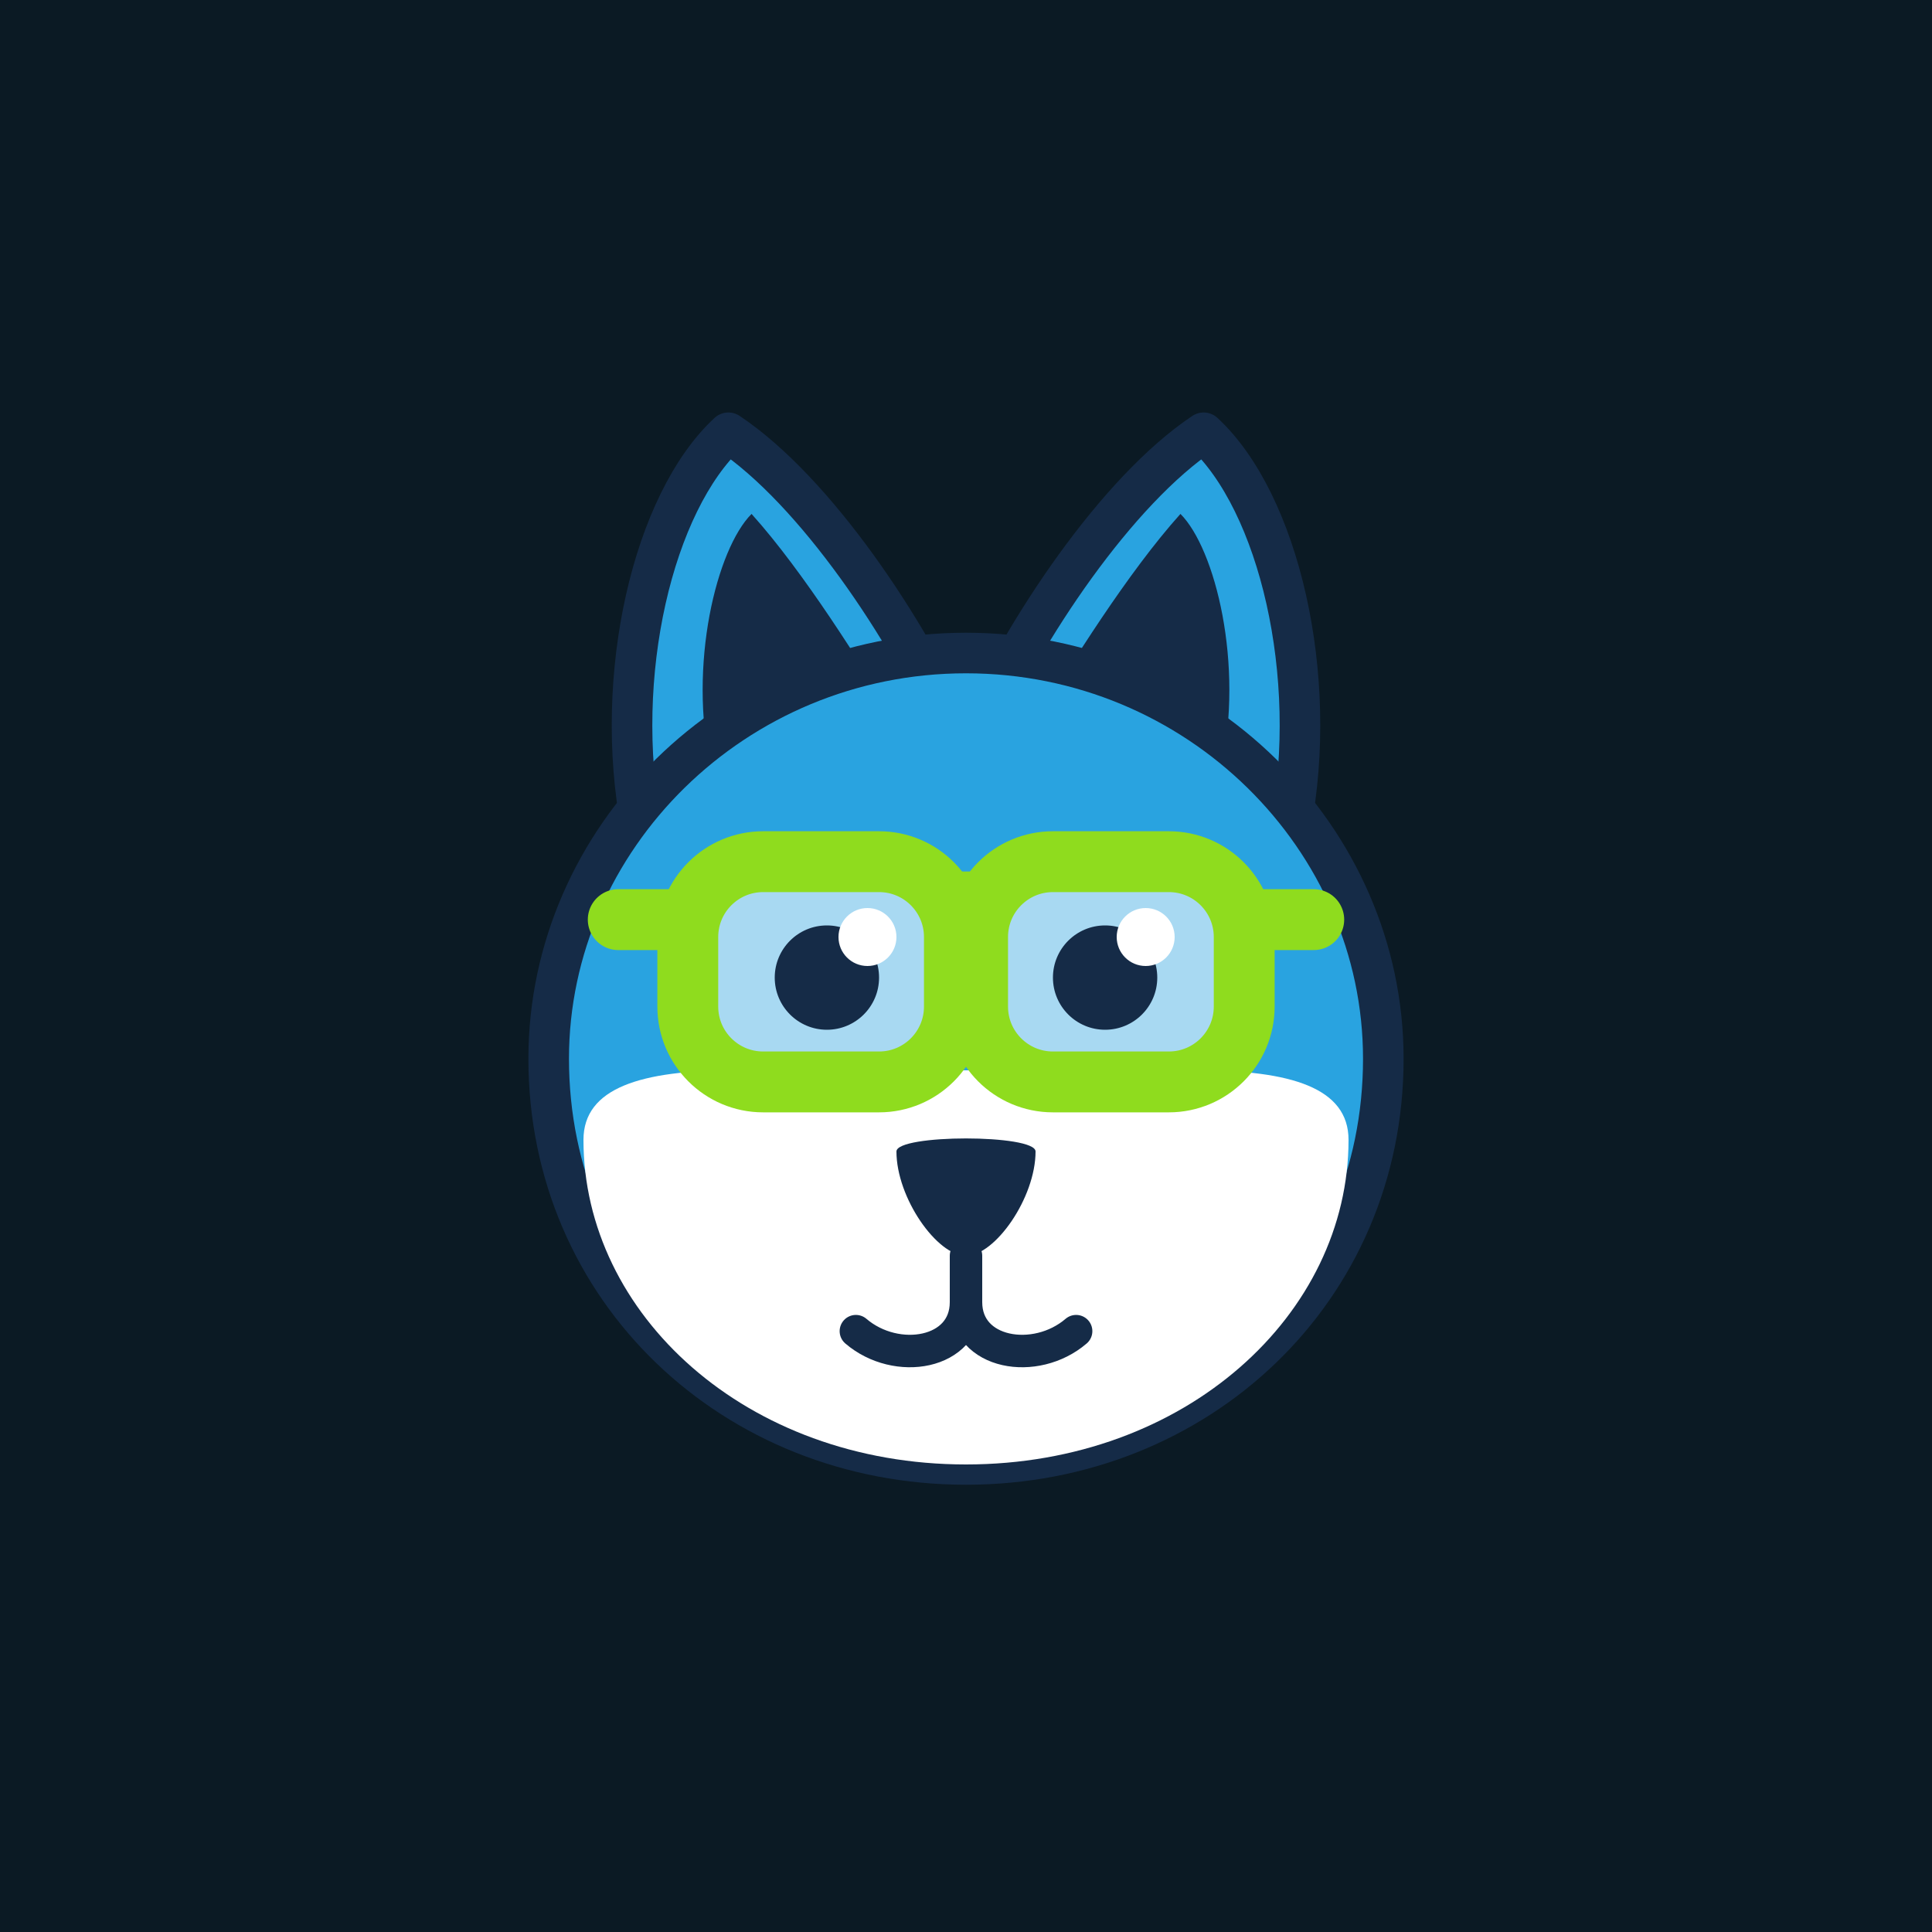
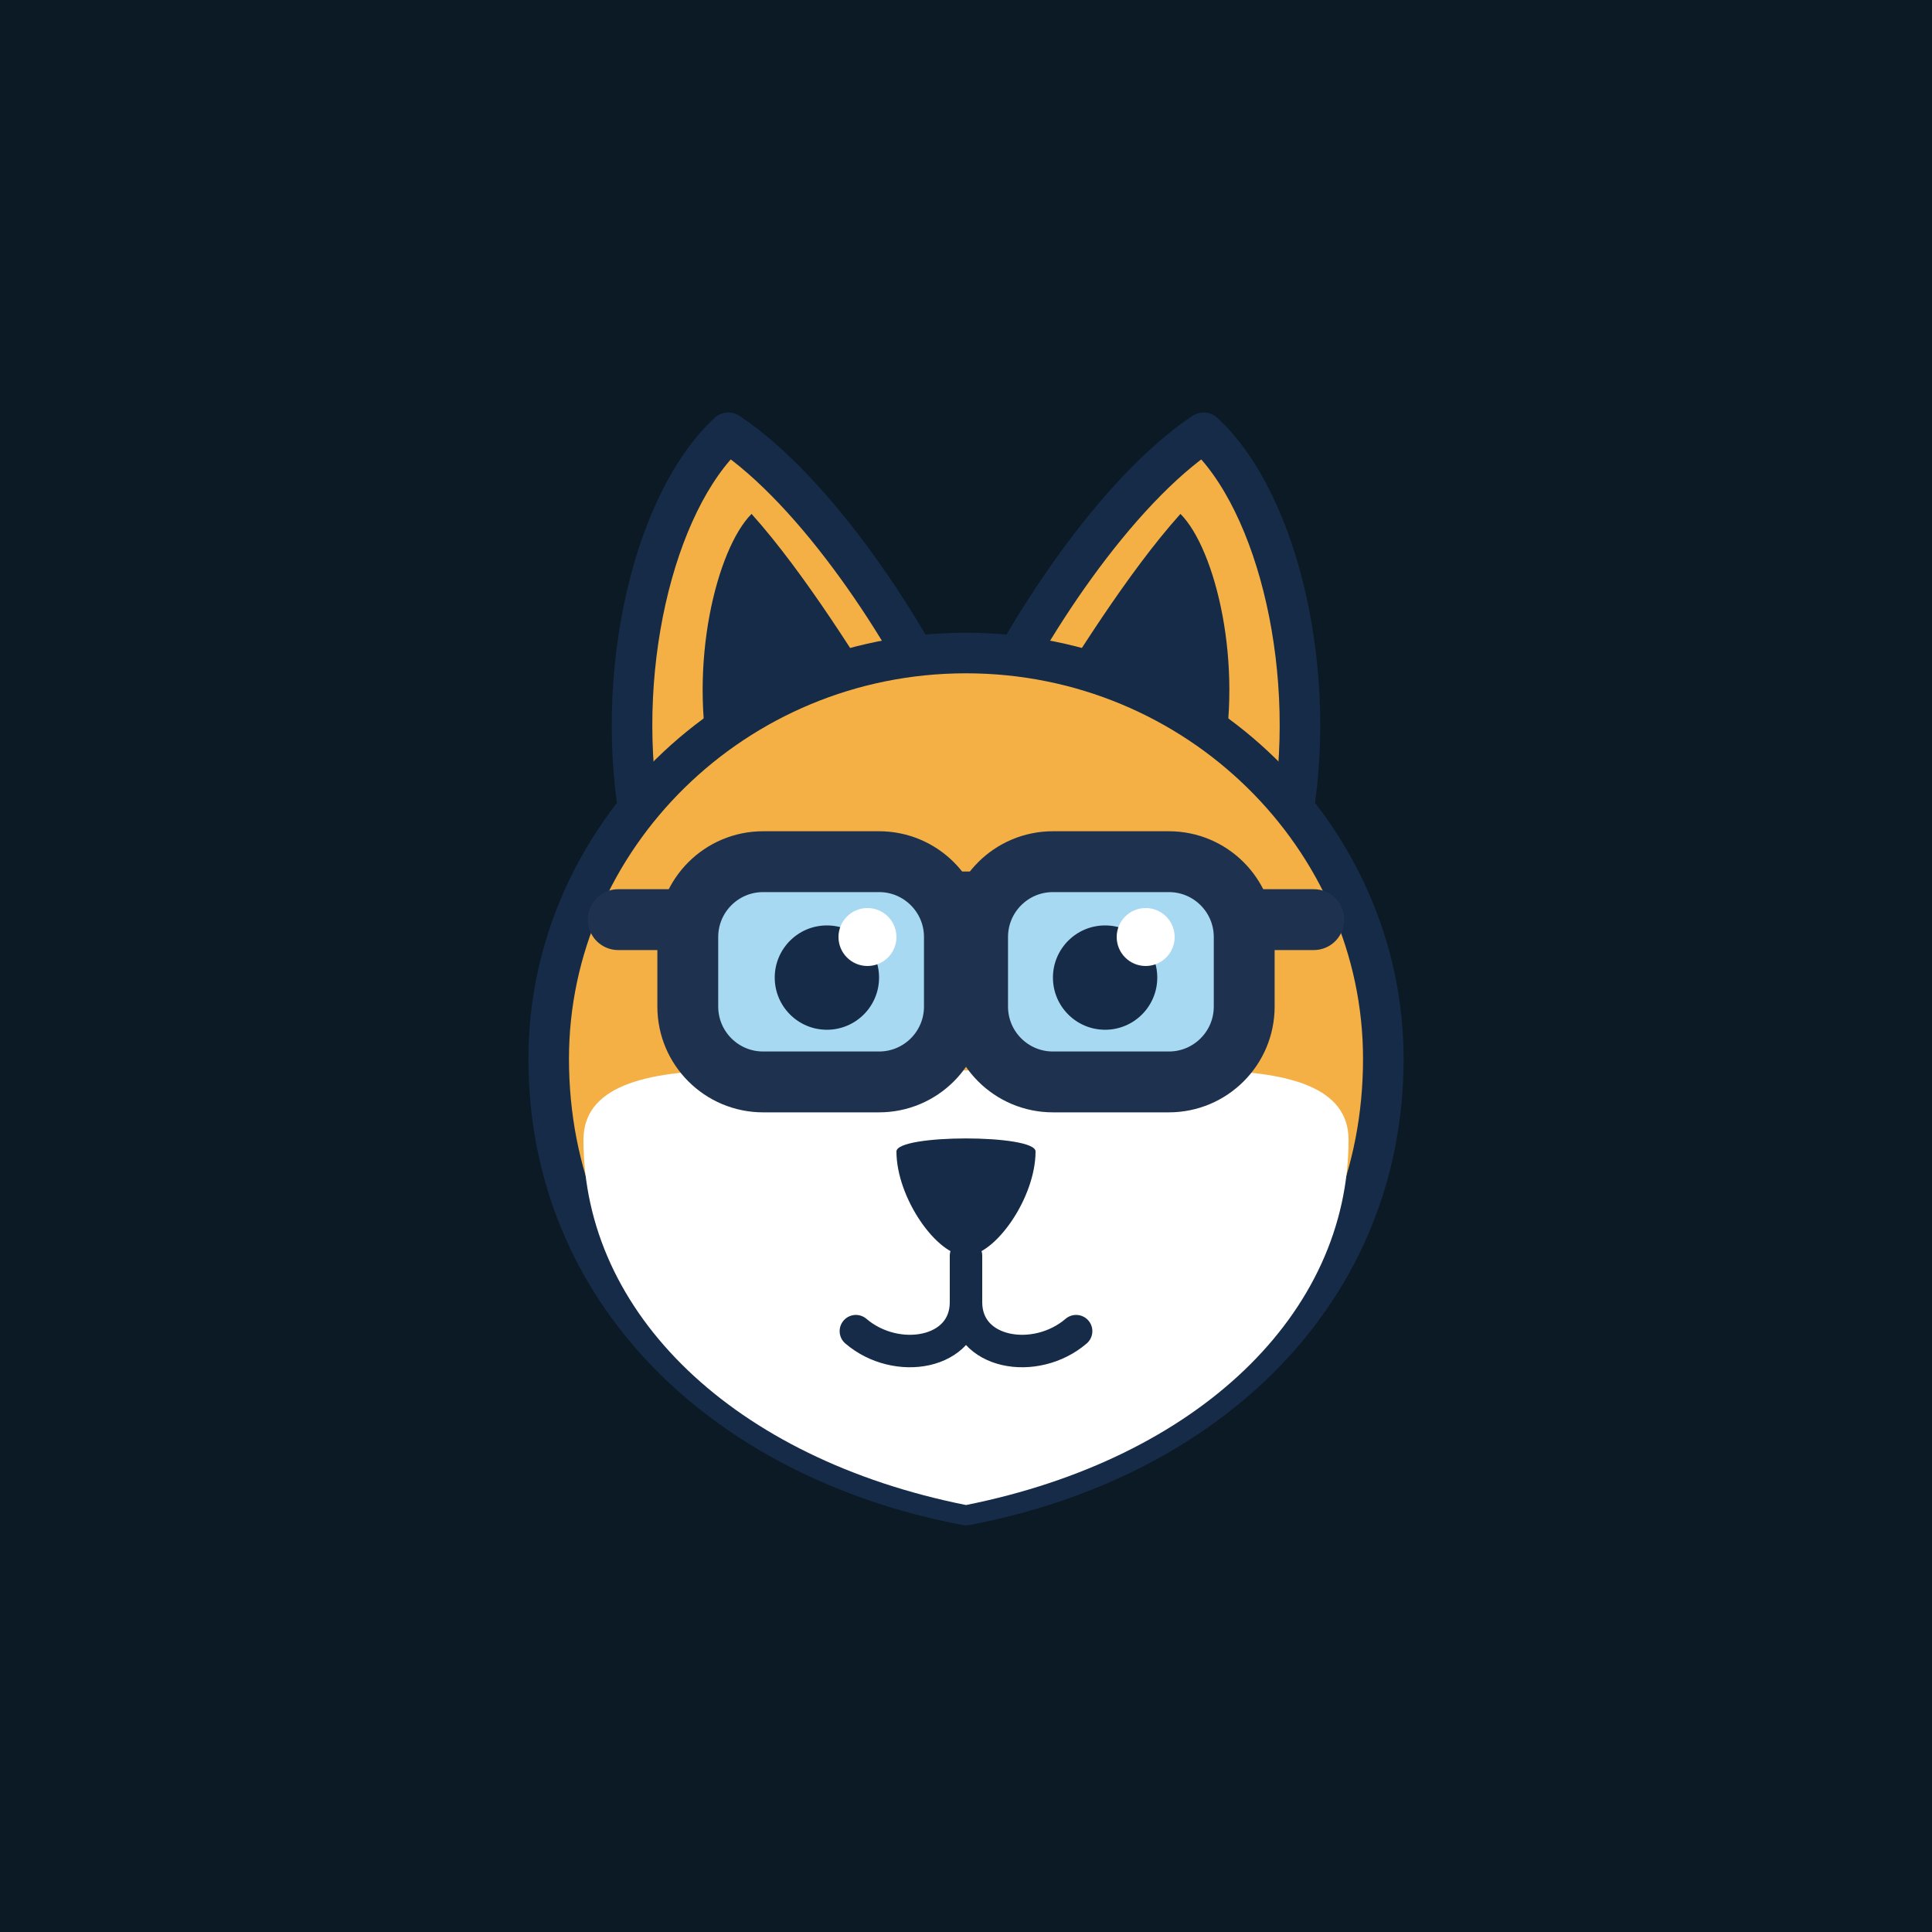
<svg xmlns="http://www.w3.org/2000/svg" width="1024" height="1024" viewBox="0 0 1024 1024">
  <rect width="1024" height="1024" rx="0" fill="#0B1A24" />
  <g transform="translate(204.8,204.8) scale(3.072)">
    <g stroke="#152B47" stroke-width="7" stroke-linejoin="round" stroke-linecap="round">
-       <path d="M44,76 C39,50 46,20 59,8 C74,18 90,42 98,60 Z" fill="#29A3E0" />
-       <path d="M156,76 C161,50 154,20 141,8 C126,18 110,42 102,60 Z" fill="#29A3E0" />
+       <path d="M44,76 C39,50 46,20 59,8 C74,18 90,42 98,60 Z" fill="#F4B044" />
+       <path d="M156,76 C161,50 154,20 141,8 C126,18 110,42 102,60 Z" fill="#F4B044" />
      <path d="M56,66 C52,48 57,28 63,22 C72,32 82,48 88,58 Z" fill="#152B47" stroke="none" />
      <path d="M144,66 C148,48 143,28 137,22 C128,32 118,48 112,58 Z" fill="#152B47" stroke="none" />
-       <path d="M100,46 C60,46 28,78 28,116 C28,156 60,186 100,186 C140,186 172,156 172,116 C172,78 140,46 100,46 Z" fill="#29A3E0" />
-       <path d="M34,130 C34,121 44,118 60,118 L140,118 C156,118 166,121 166,130 C166,160 138,186 100,186 C62,186 34,160 34,130 Z" fill="#FFFFFF" stroke="none" />
-       <path d="M40,92 L52,92" fill="none" stroke="#8FDC1E" stroke-width="10.5" />
-       <path d="M148,92 L160,92" fill="none" stroke="#8FDC1E" stroke-width="10.5" />
-       <path d="M97,90 L103,90" fill="none" stroke="#8FDC1E" stroke-width="12.6" />
-       <rect x="52" y="82" width="46" height="38" rx="13" fill="#A8D9F2" stroke="#8FDC1E" stroke-width="10.5" />
-       <rect x="102" y="82" width="46" height="38" rx="13" fill="#A8D9F2" stroke="#8FDC1E" stroke-width="10.5" />
+       <path d="M100,46 C60,46 28,78 28,116 C28,156 58,185 100,193 C142,185 172,156 172,116 C172,78 140,46 100,46 Z" fill="#F4B044" />
+       <path d="M34,130 C34,121 44,118 60,118 L140,118 C156,118 166,121 166,130 C166,160 140,185 100,193 C60,185 34,160 34,130 Z" fill="#FFFFFF" stroke="none" />
+       <path d="M40,92 L52,92" fill="none" stroke="#1E3250" stroke-width="10.5" />
+       <path d="M148,92 L160,92" fill="none" stroke="#1E3250" stroke-width="10.5" />
+       <path d="M97,90 L103,90" fill="none" stroke="#1E3250" stroke-width="12.6" />
+       <rect x="52" y="82" width="46" height="38" rx="13" fill="#A8D9F2" stroke="#1E3250" stroke-width="10.5" />
+       <rect x="102" y="82" width="46" height="38" rx="13" fill="#A8D9F2" stroke="#1E3250" stroke-width="10.5" />
      <circle cx="76" cy="102" r="9" fill="#152B47" stroke="none" />
      <circle cx="124" cy="102" r="9" fill="#152B47" stroke="none" />
      <circle cx="83" cy="95" r="5" fill="#FFFFFF" stroke="none" />
      <circle cx="131" cy="95" r="5" fill="#FFFFFF" stroke="none" />
      <path d="M88,132 C88,129 112,129 112,132 C112,140 105,150 100,150 C95,150 88,140 88,132 Z" fill="#152B47" stroke="none" />
      <path d="M100,150 L100,158" fill="none" stroke="#152B47" stroke-width="5.6" />
      <path d="M100,158 C100,167 88,169 81,163" fill="none" stroke="#152B47" stroke-width="5.6" />
      <path d="M100,158 C100,167 112,169 119,163" fill="none" stroke="#152B47" stroke-width="5.6" />
    </g>
  </g>
</svg>
